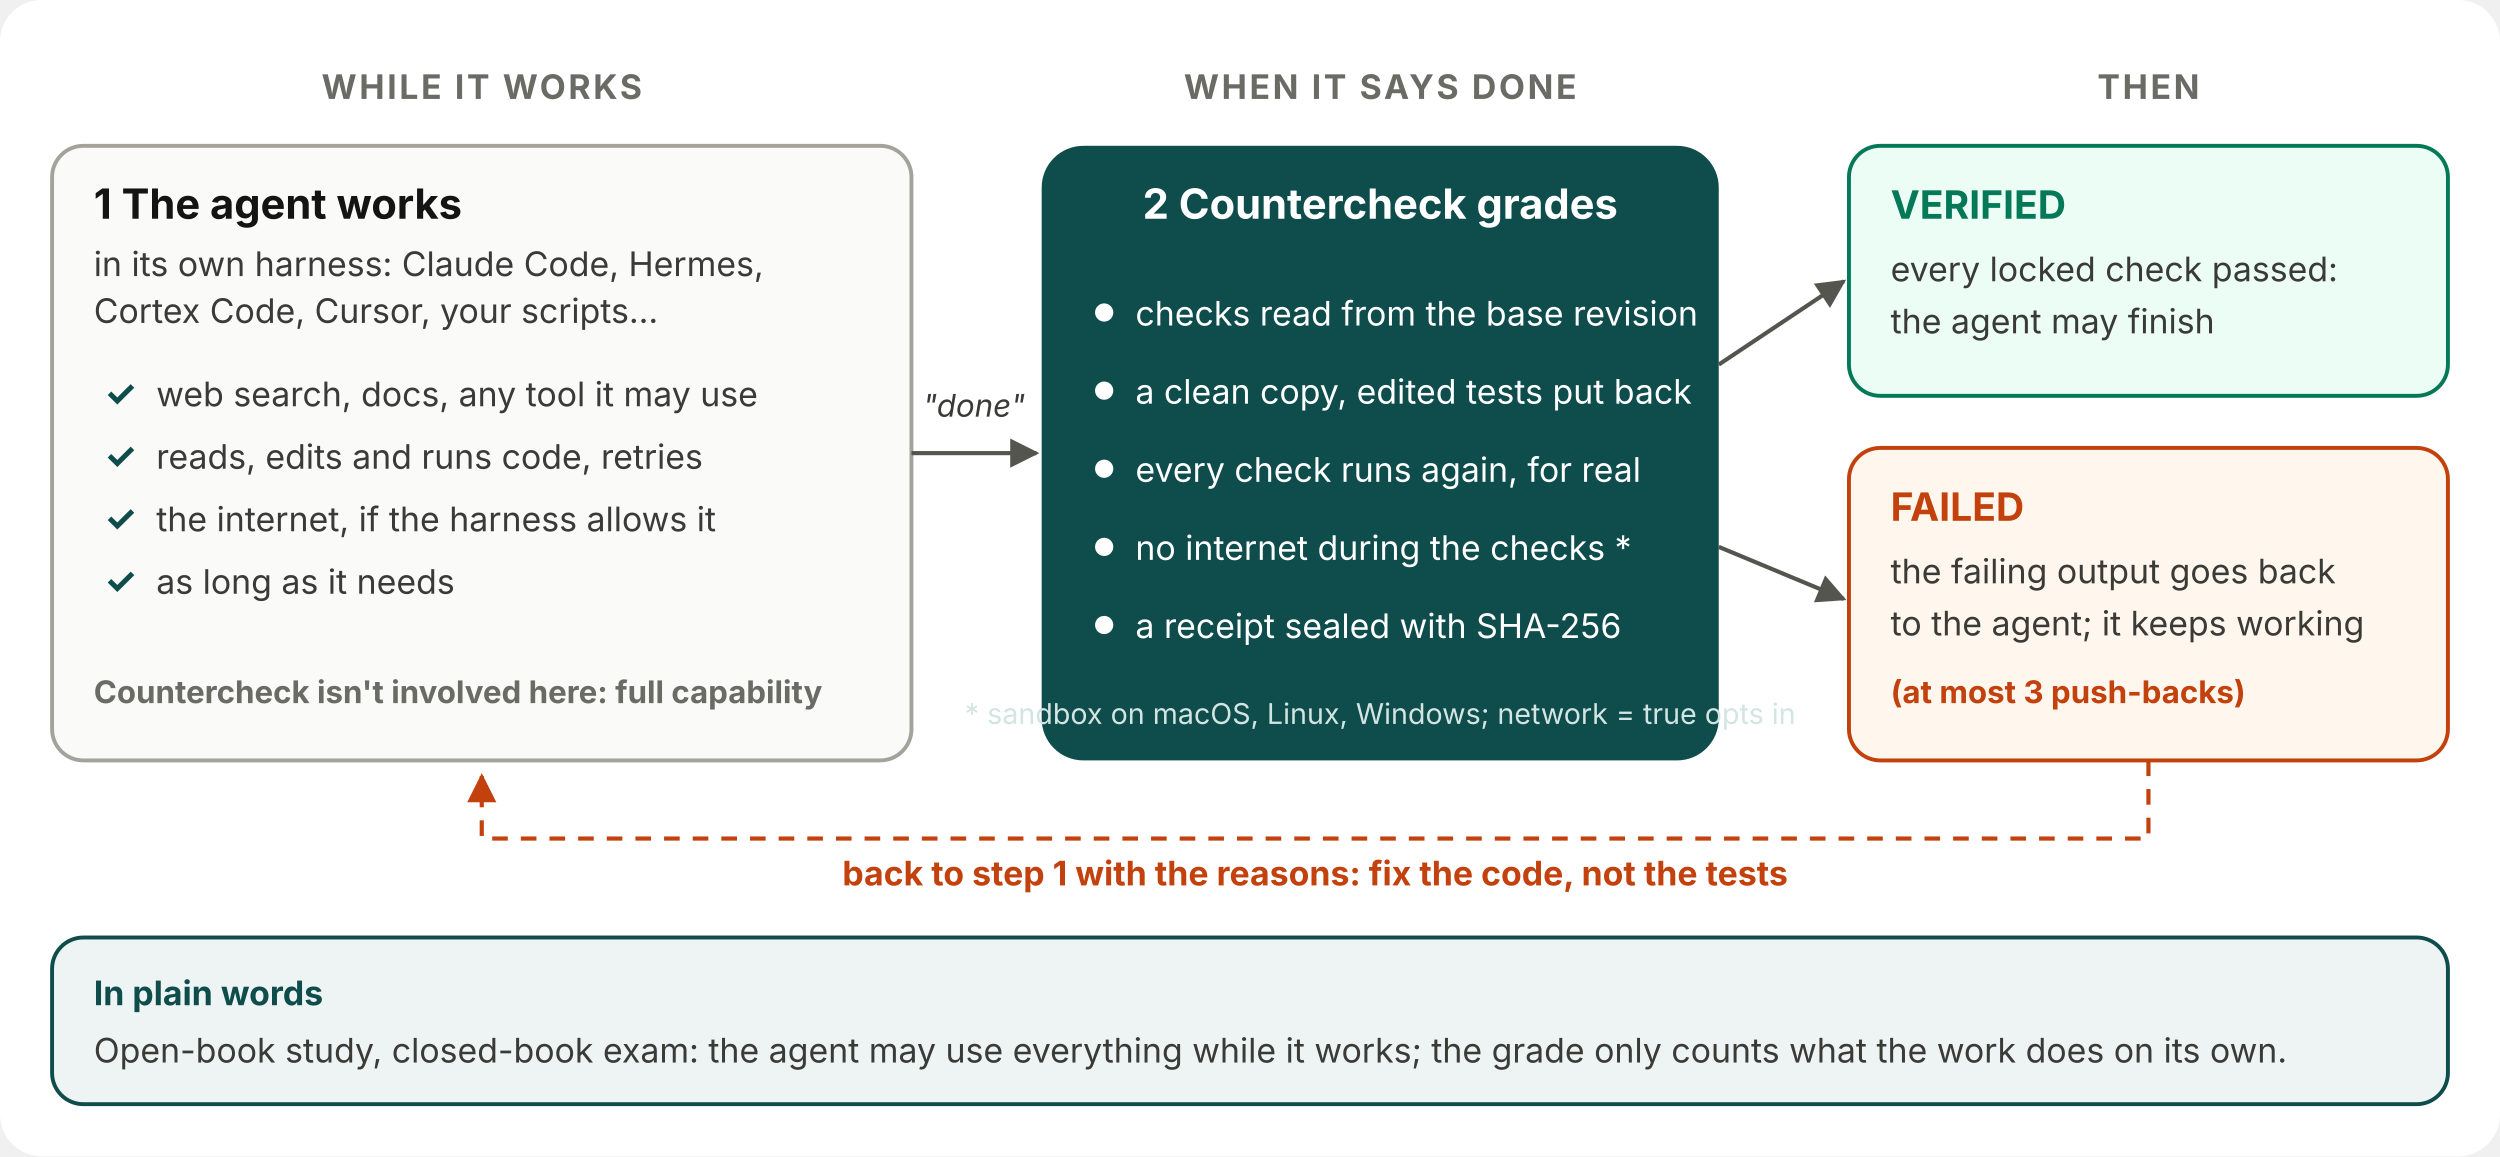
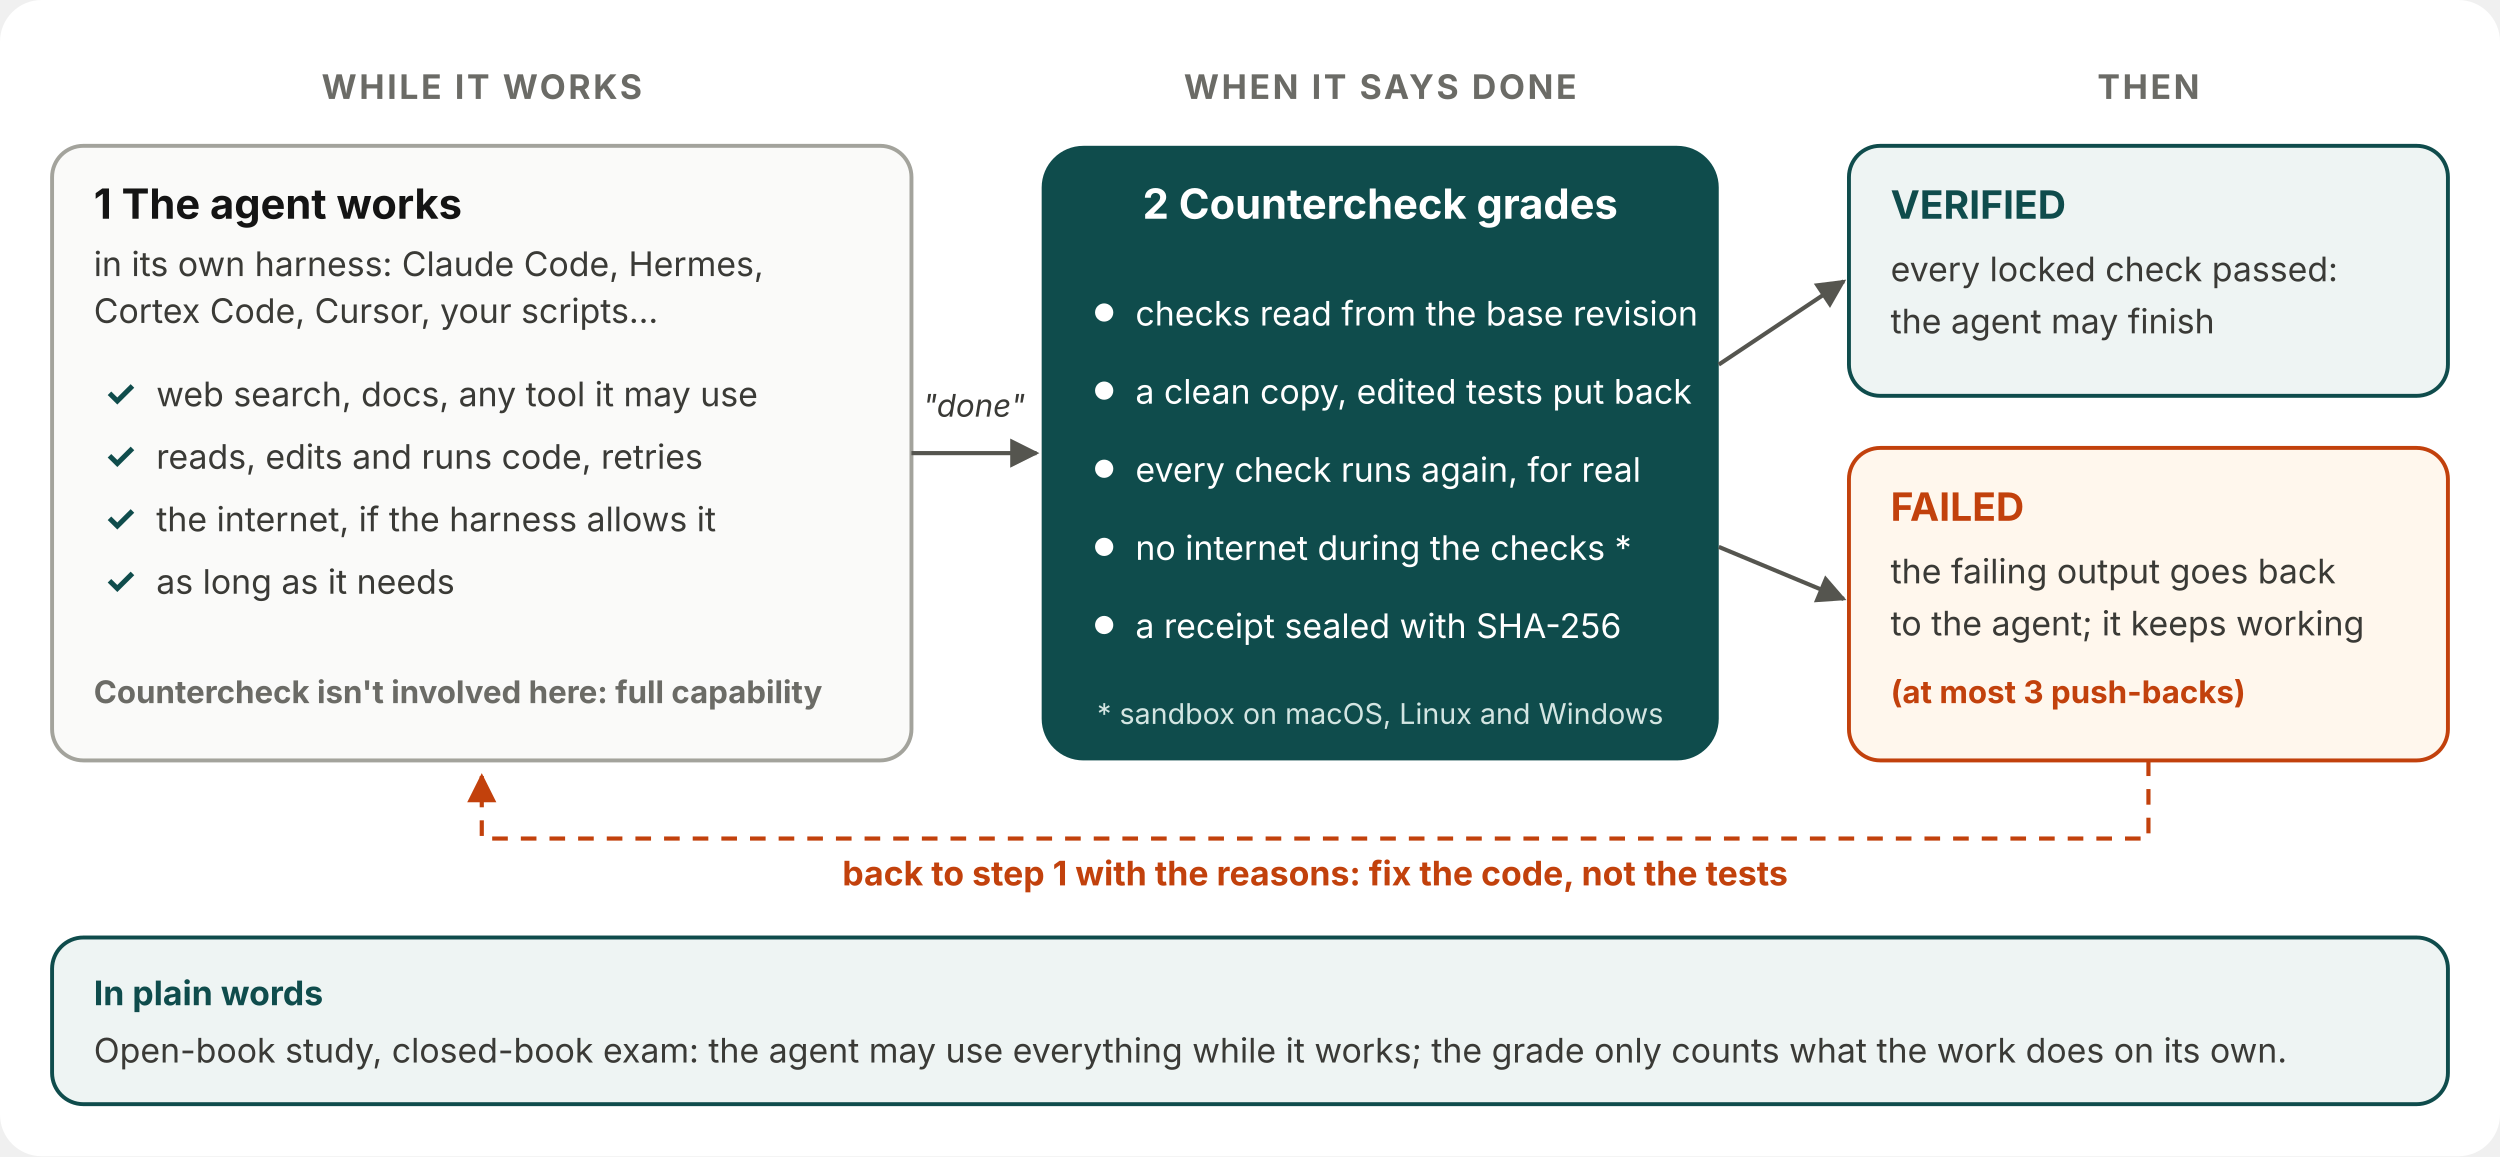
<svg xmlns="http://www.w3.org/2000/svg" width="960" height="444" viewBox="0 0 960 444" font-family="Inter, -apple-system, BlinkMacSystemFont, 'Segoe UI', Helvetica, Arial, sans-serif">
  <defs>
    <marker id="arrow" viewBox="0 0 10 10" refX="9" refY="5" markerWidth="7" markerHeight="7" orient="auto-start-reverse">
      <path d="M0,0 L10,5 L0,10 z" fill="#55554F" />
    </marker>
    <marker id="arrowCoral" viewBox="0 0 10 10" refX="9" refY="5" markerWidth="7" markerHeight="7" orient="auto-start-reverse">
      <path d="M0,0 L10,5 L0,10 z" fill="#C2410C" />
    </marker>
  </defs>
  <rect width="960" height="444" rx="16" fill="#FFFFFF" />
  <text letter-spacing="1" x="185" y="38" font-size="13" fill="#6B6B66" font-weight="700" text-anchor="middle">WHILE IT WORKS</text>
  <text letter-spacing="1" x="530" y="38" font-size="13" fill="#6B6B66" font-weight="700" text-anchor="middle">WHEN IT SAYS DONE</text>
  <text letter-spacing="1" x="825" y="38" font-size="13" fill="#6B6B66" font-weight="700" text-anchor="middle">THEN</text>
  <rect x="20" y="56" width="330" height="236" rx="12" fill="#FAFAF9" stroke="#A3A39C" stroke-width="1.5" />
  <text x="36" y="84" font-size="16" fill="#141414" font-weight="700">1  The agent works</text>
  <text x="36" y="106" font-size="13" fill="#3A3A36">in its own harness: Claude Code, Hermes,</text>
  <text x="36" y="124" font-size="13" fill="#3A3A36">Cortex Code, Cursor, your scripts…</text>
  <text x="40" y="156" font-size="14" fill="#0F4C4C" font-weight="700">✓</text>
  <text x="60" y="156" font-size="13" fill="#3A3A36">web search, docs, any tool it may use</text>
  <text x="40" y="180" font-size="14" fill="#0F4C4C" font-weight="700">✓</text>
  <text x="60" y="180" font-size="13" fill="#3A3A36">reads, edits and runs code, retries</text>
  <text x="40" y="204" font-size="14" fill="#0F4C4C" font-weight="700">✓</text>
  <text x="60" y="204" font-size="13" fill="#3A3A36">the internet, if the harness allows it</text>
  <text x="40" y="228" font-size="14" fill="#0F4C4C" font-weight="700">✓</text>
  <text x="60" y="228" font-size="13" fill="#3A3A36">as long as it needs</text>
  <text x="36" y="270" font-size="12" fill="#6B6B66" font-weight="700">Countercheck isn't involved here: full capability</text>
  <line x1="350" y1="174" x2="398" y2="174" stroke="#55554F" stroke-width="1.6" marker-end="url(#arrow)" />
  <text x="374" y="160" font-size="12" fill="#3A3A36" text-anchor="middle" font-style="italic">"done"</text>
  <rect x="400" y="56" width="260" height="236" rx="16" fill="#0F4C4C" />
  <text x="530" y="84" font-size="16" fill="#FFFFFF" font-weight="700" text-anchor="middle">2  Countercheck grades</text>
  <circle cx="424" cy="120" r="3.5" fill="#FFFFFF" />
  <text x="436" y="125" font-size="13" fill="#FFFFFF">checks read from the base revision</text>
  <circle cx="424" cy="150" r="3.5" fill="#FFFFFF" />
  <text x="436" y="155" font-size="13" fill="#FFFFFF">a clean copy, edited tests put back</text>
  <circle cx="424" cy="180" r="3.5" fill="#FFFFFF" />
  <text x="436" y="185" font-size="13" fill="#FFFFFF">every check runs again, for real</text>
  <circle cx="424" cy="210" r="3.5" fill="#FFFFFF" />
  <text x="436" y="215" font-size="13" fill="#FFFFFF">no internet during the checks *</text>
  <circle cx="424" cy="240" r="3.5" fill="#FFFFFF" />
  <text x="436" y="245" font-size="13" fill="#FFFFFF">a receipt sealed with SHA-256</text>
-   <text x="530" y="278" font-size="11" fill="#D3E5E2" text-anchor="middle">* sandbox on macOS, Linux, Windows; network = true opts in</text>
-   <rect x="710" y="56" width="230" height="96" rx="12" fill="#ECFDF5" stroke="#047857" stroke-width="1.5" />
-   <text x="726" y="84" font-size="15" fill="#047857" font-weight="700">VERIFIED</text>
+   <text x="530" y="278" font-size="11" fill="#D3E5E2" text-anchor="middle">* sandbox on macOS, Linux and Windows</text>
+   <rect x="710" y="56" width="230" height="96" rx="12" fill="#EEF4F3" stroke="#0F4C4C" stroke-width="1.5" />
+   <text x="726" y="84" font-size="15" fill="#0F4C4C" font-weight="700">VERIFIED</text>
  <text x="726" y="108" font-size="13" fill="#3A3A36">every locked check passed:</text>
  <text x="726" y="128" font-size="13" fill="#3A3A36">the agent may finish</text>
  <rect x="710" y="172" width="230" height="120" rx="12" fill="#FFF7ED" stroke="#C2410C" stroke-width="1.5" />
  <text x="726" y="200" font-size="15" fill="#C2410C" font-weight="700">FAILED</text>
  <text x="726" y="224" font-size="13" fill="#3A3A36">the failing output goes back</text>
  <text x="726" y="244" font-size="13" fill="#3A3A36">to the agent; it keeps working</text>
  <text x="726" y="270" font-size="12" fill="#C2410C" font-weight="700">(at most 3 push-backs)</text>
  <line x1="660" y1="140" x2="708" y2="108" stroke="#55554F" stroke-width="1.6" marker-end="url(#arrow)" />
  <line x1="660" y1="210" x2="708" y2="230" stroke="#55554F" stroke-width="1.6" marker-end="url(#arrow)" />
  <path d="M825,292 V322 H185 V298" fill="none" stroke="#C2410C" stroke-width="1.6" stroke-dasharray="6 5" marker-end="url(#arrowCoral)" />
  <text x="505" y="340" font-size="13" fill="#C2410C" font-weight="700" text-anchor="middle">back to step 1 with the reasons: fix the code, not the tests</text>
  <rect x="20" y="360" width="920" height="64" rx="12" fill="#EEF4F3" stroke="#0F4C4C" stroke-width="1.5" />
  <text x="36" y="386" font-size="13" fill="#0F4C4C" font-weight="700">In plain words</text>
  <text x="36" y="408" font-size="13" fill="#3A3A36">Open-book study, closed-book exam: the agent may use everything while it works; the grade only counts what the work does on its own.</text>
</svg>
